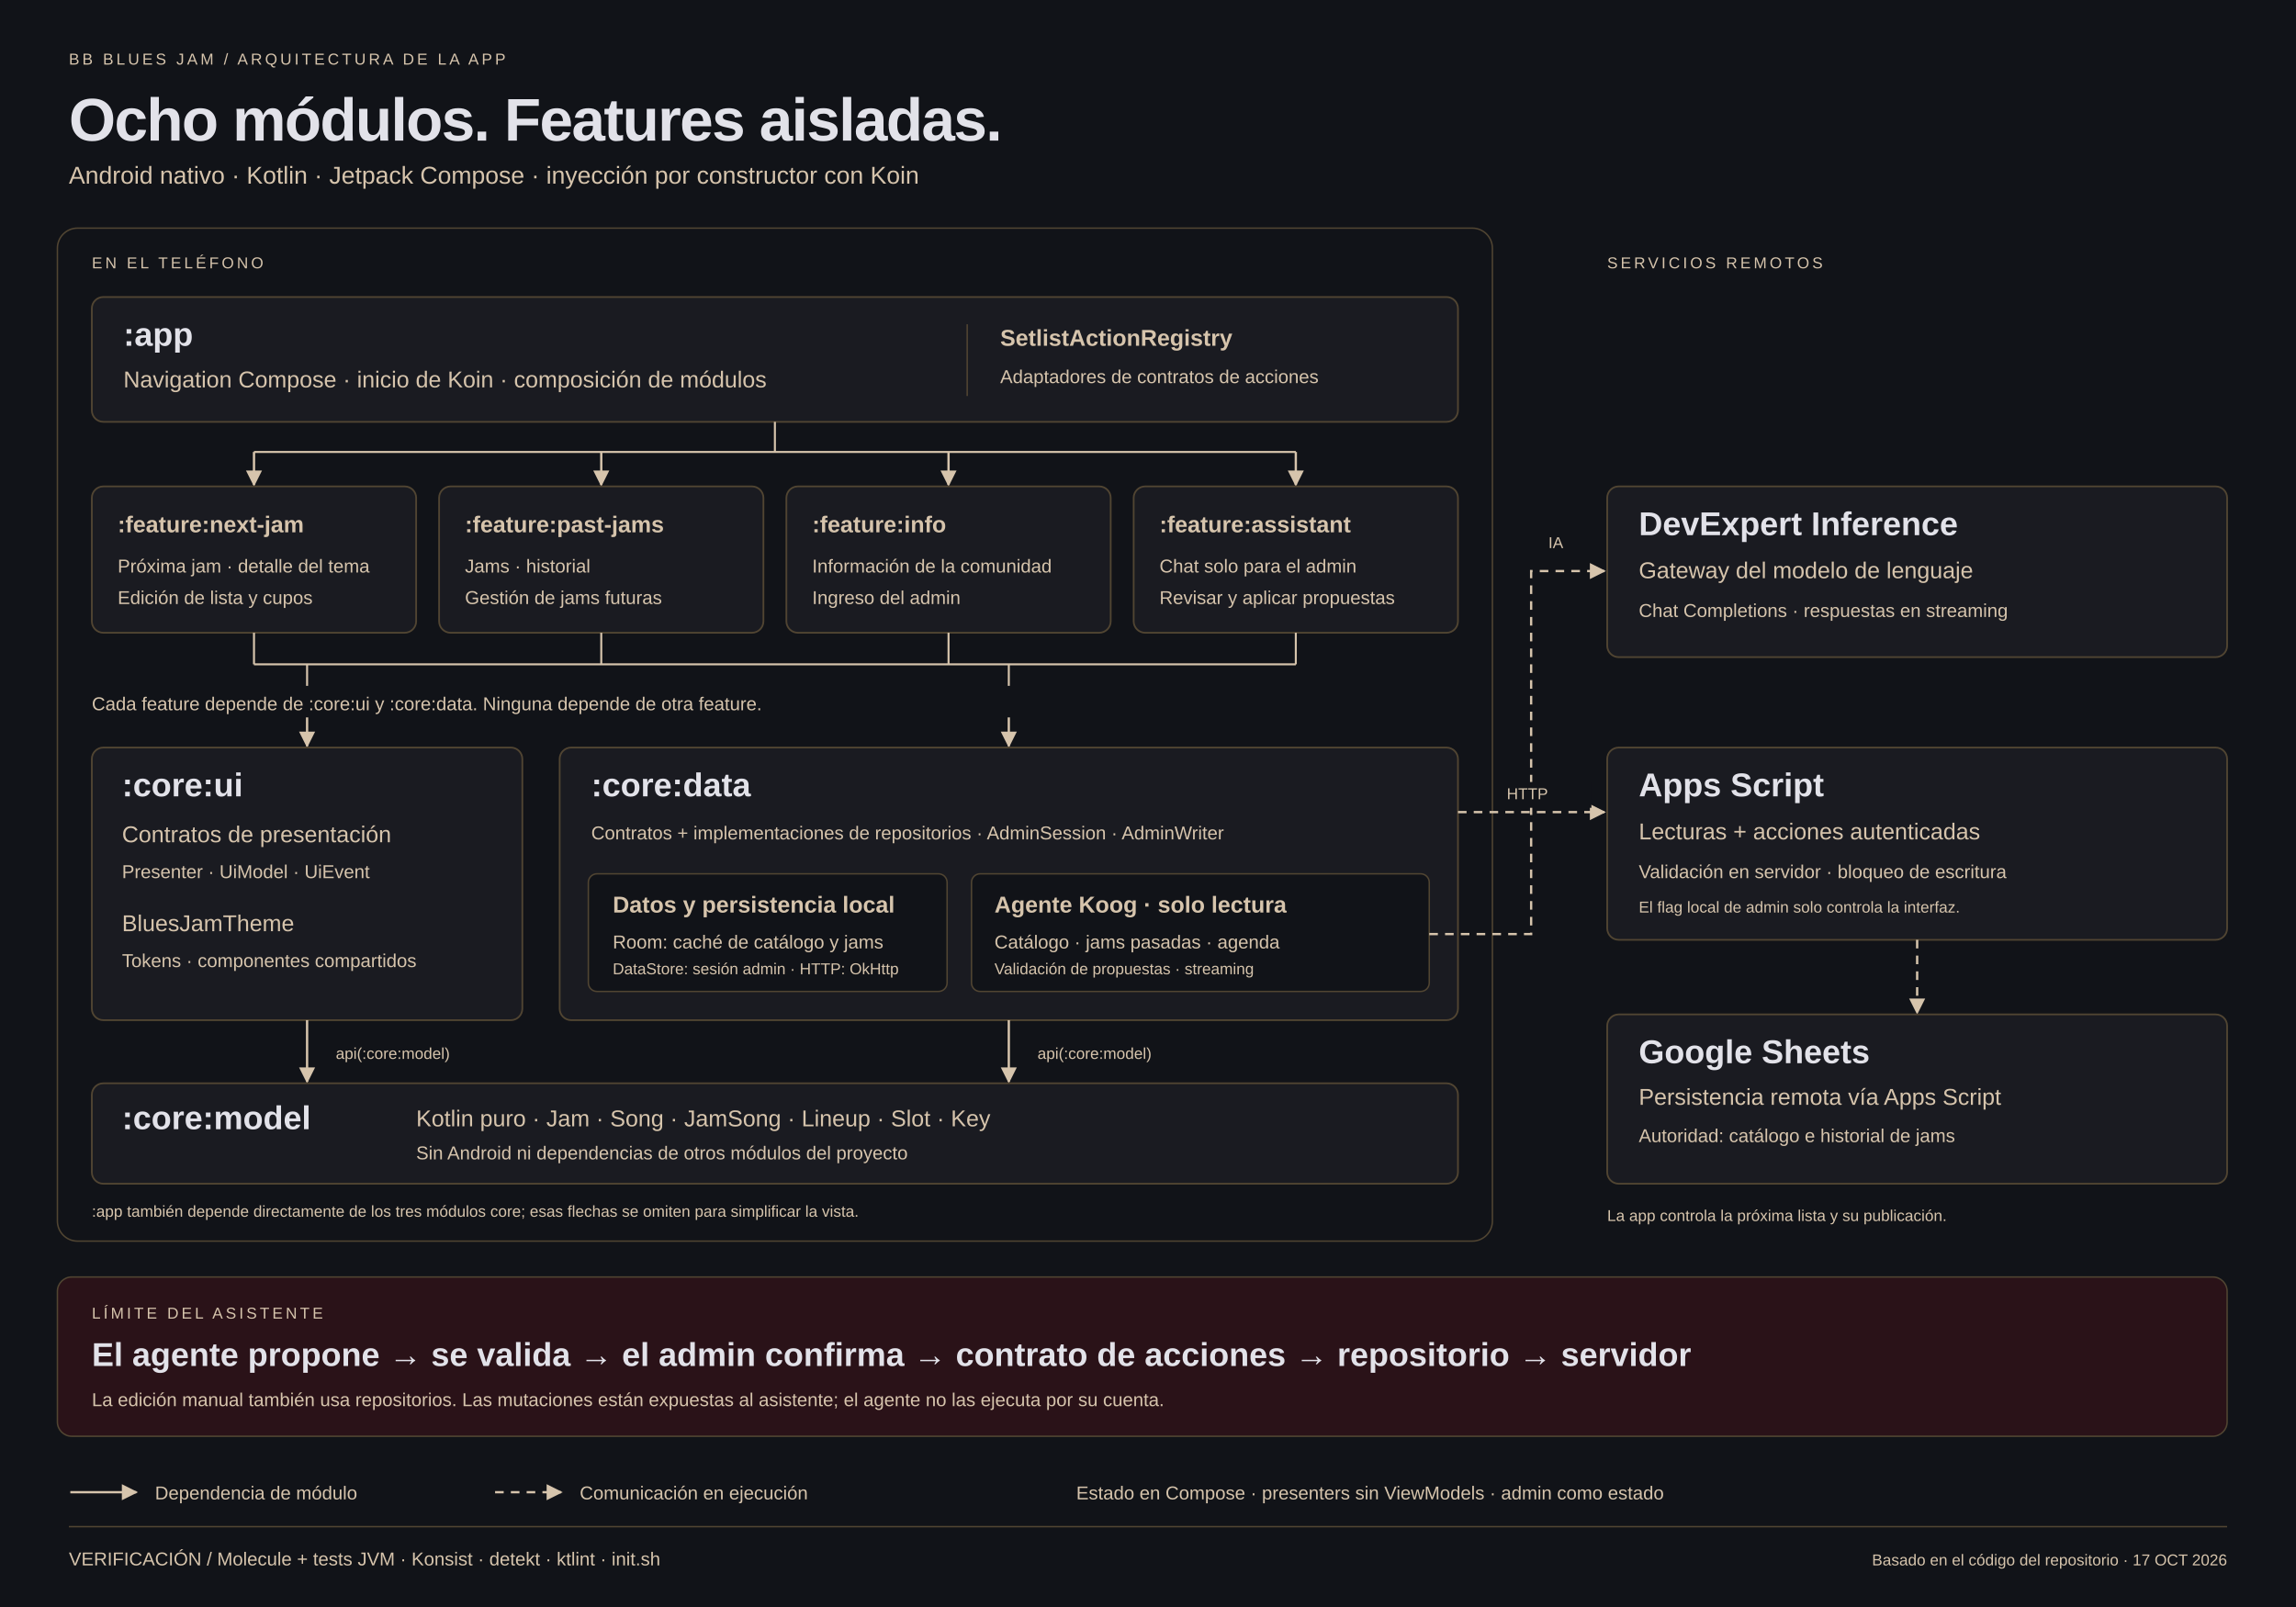
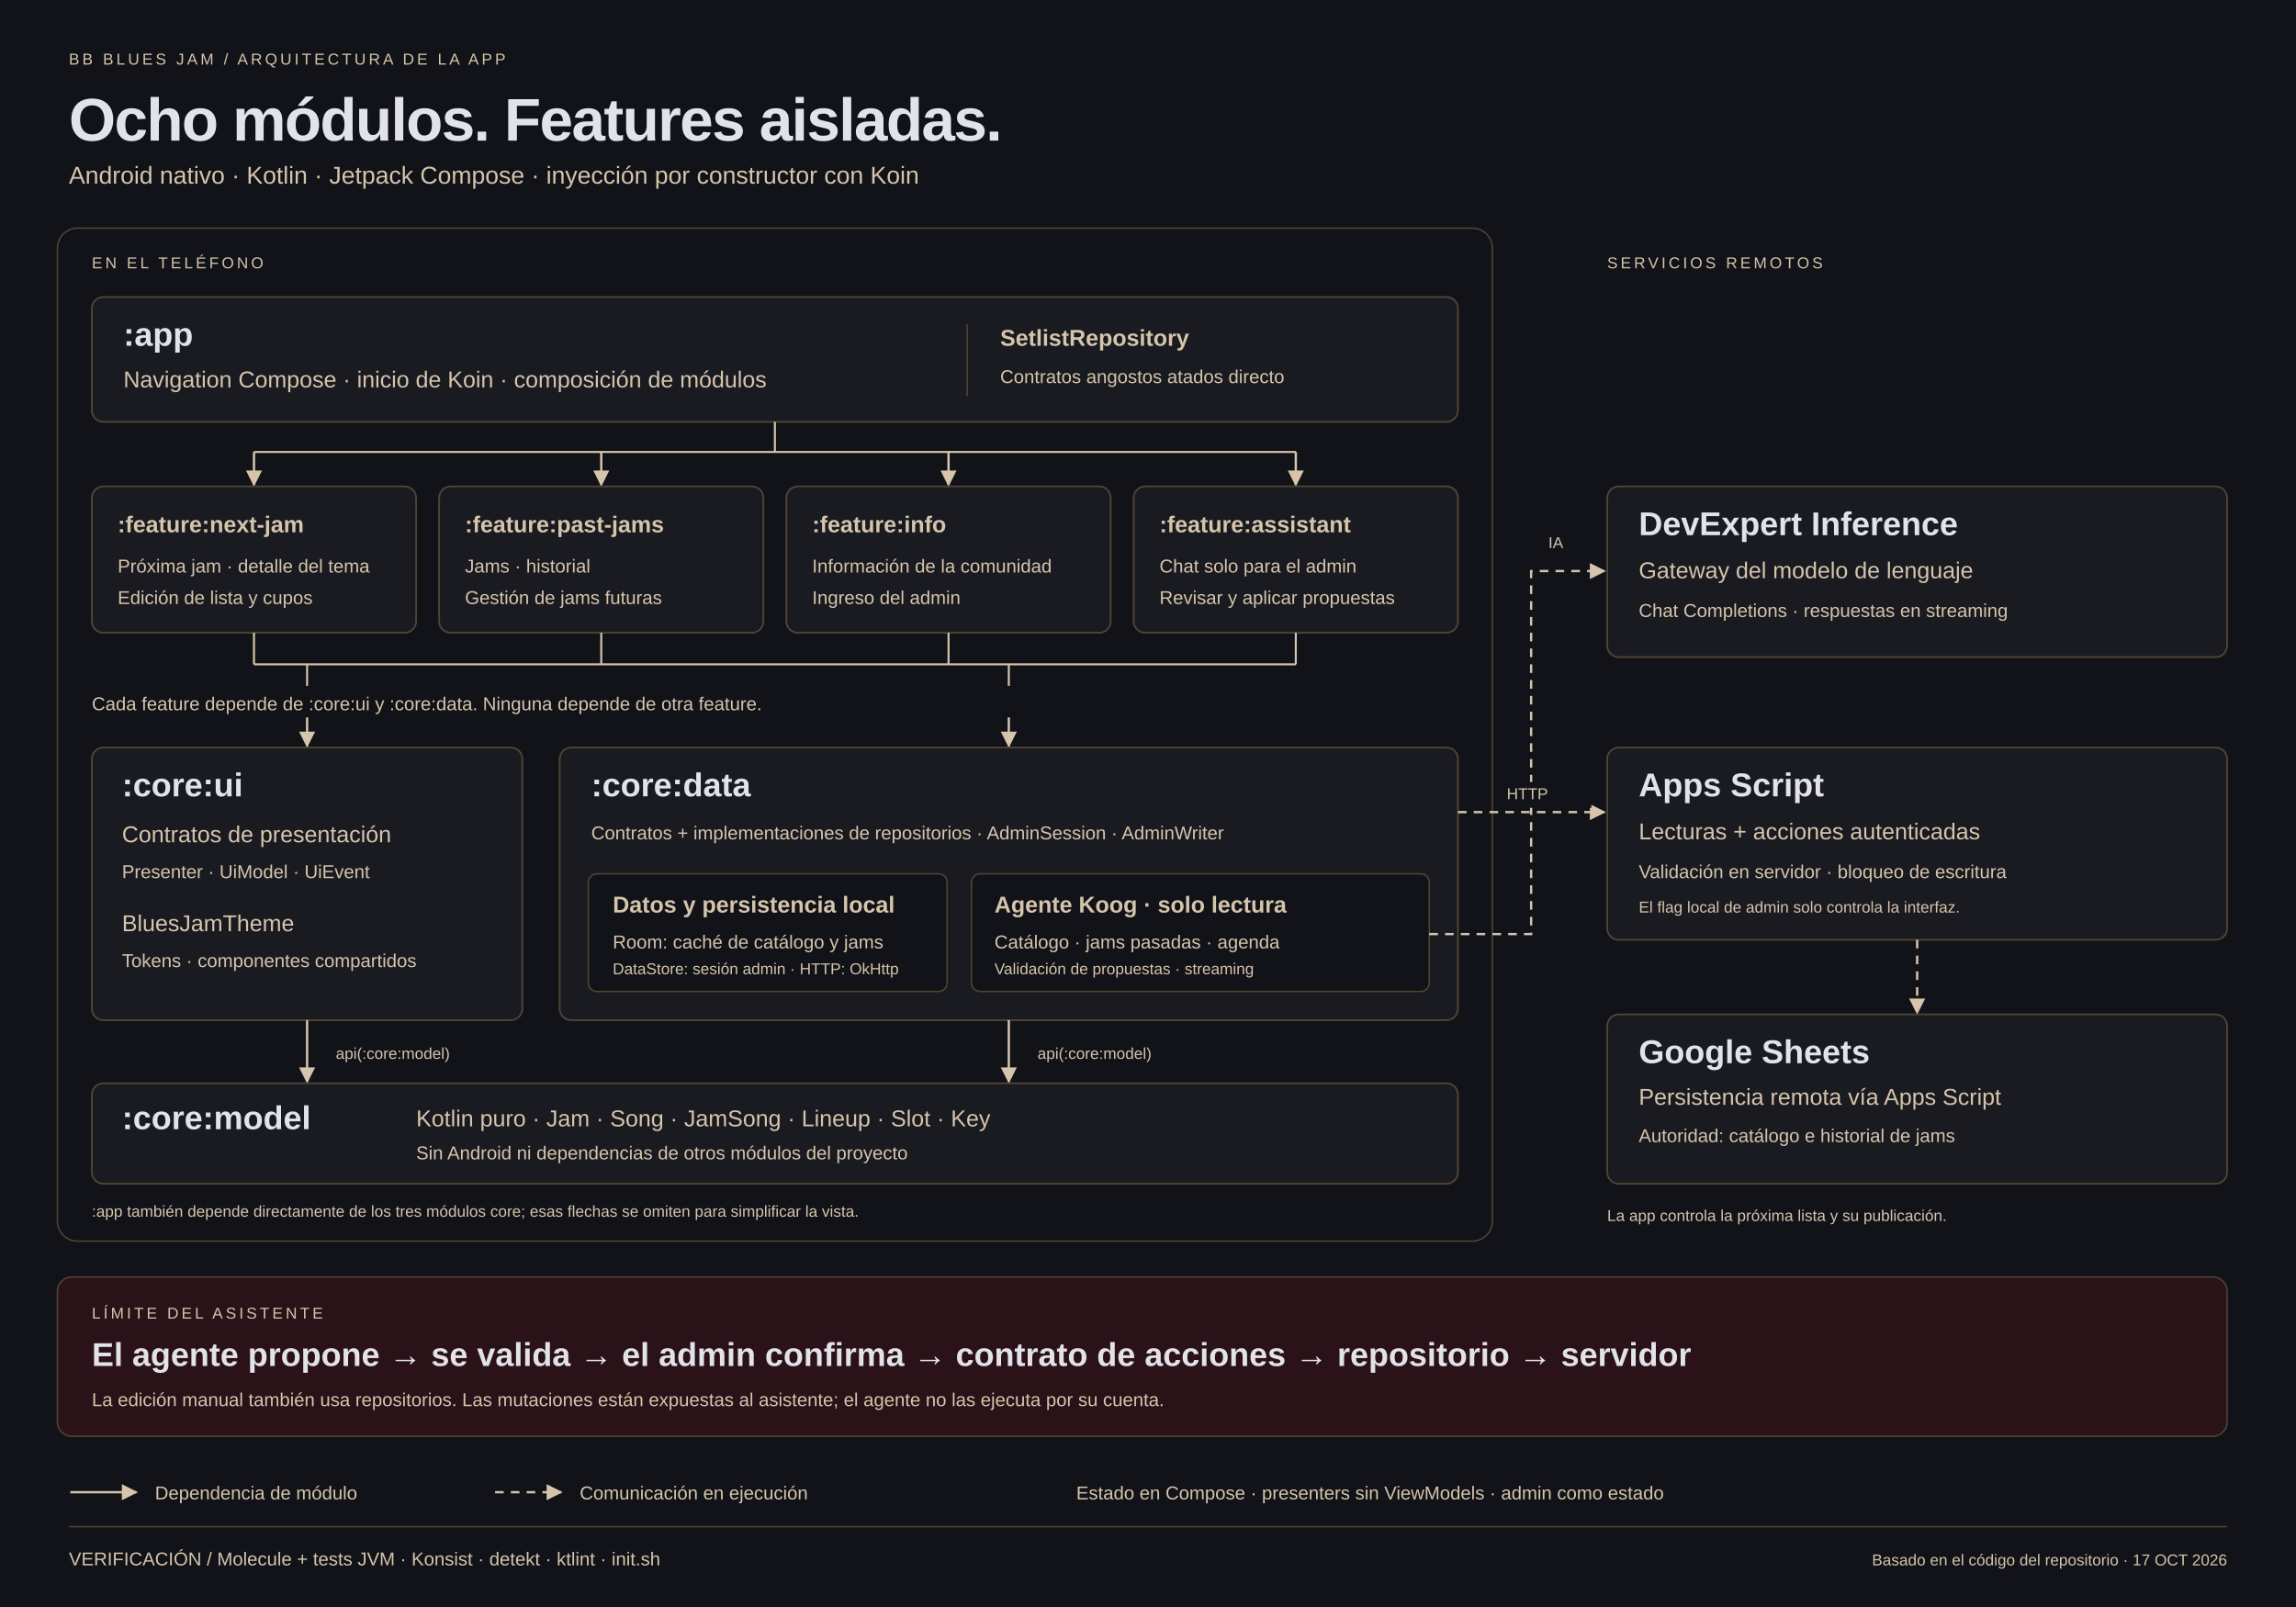
<svg xmlns="http://www.w3.org/2000/svg" width="1600" height="1120" viewBox="0 0 1600 1120" role="img" aria-labelledby="title desc">
  <defs>
    <marker id="arrow" viewBox="0 0 10 10" refX="9" refY="5" markerWidth="7" markerHeight="7" orient="auto-start-reverse">
      <path d="M0 0 10 5 0 10z" fill="#D6C4AC" />
    </marker>
    <style>
      text{font-family:Arial,Helvetica,sans-serif;fill:#E2E2E9} .headline{font-size:42px;font-weight:800;letter-spacing:-1px}.subtitle{font-size:17px;fill:#D6C4AC}.eyebrow{font-size:11px;letter-spacing:2px;fill:#D6C4AC}.module{font-size:23px;font-weight:700}.body{font-size:16px;fill:#D6C4AC}.small{font-size:13px;fill:#D6C4AC}.tiny{font-size:11px;fill:#D6C4AC}.box{fill:#1A1B21;stroke:#514532;stroke-width:1.2}.inner{fill:#111318;stroke:#514532;stroke-width:1}.dependency{fill:none;stroke:#D6C4AC;stroke-width:1.6;marker-end:url(#arrow)}.bus{fill:none;stroke:#D6C4AC;stroke-width:1.4}.http{fill:none;stroke:#D6C4AC;stroke-width:1.6;stroke-dasharray:6 5;marker-end:url(#arrow)}
    </style>
  </defs>
  <rect width="1600" height="1120" fill="#111318" />
  <text x="48" y="45" class="eyebrow">BB BLUES JAM / ARQUITECTURA DE LA APP</text>
  <text x="48" y="98" class="headline">Ocho módulos. Features aisladas.</text>
  <text x="48" y="128" class="subtitle">Android nativo · Kotlin · Jetpack Compose · inyección por constructor con Koin</text>
  <rect x="40" y="159" width="1000" height="706" rx="14" fill="none" stroke="#514532" />
  <text x="64" y="187" class="eyebrow">EN EL TELÉFONO</text>
  <text x="1120" y="187" class="eyebrow">SERVICIOS REMOTOS</text>
  <rect x="64" y="207" width="952" height="87" rx="8" class="box" />
  <text x="86" y="241" class="module">:app</text>
  <text x="86" y="270" class="body">Navigation Compose · inicio de Koin · composición de módulos</text>
  <line x1="674" y1="226" x2="674" y2="276" stroke="#514532" />
-   <text x="697" y="241" class="body" font-weight="700">SetlistActionRegistry</text>
-   <text x="697" y="267" class="small">Adaptadores de contratos de acciones</text>
+   <text x="697" y="241" class="body" font-weight="700">SetlistRepository</text>
+   <text x="697" y="267" class="small">Contratos angostos atados directo</text>
  <path d="M540 294V315M177 315H903" class="bus" />
  <path d="M177 315V338" class="dependency" />
  <path d="M419 315V338" class="dependency" />
  <path d="M661 315V338" class="dependency" />
  <path d="M903 315V338" class="dependency" />
  <rect x="64" y="339" width="226" height="102" rx="8" class="box" />
  <text x="82" y="371" class="body" font-weight="700">:feature:next-jam</text>
  <text x="82" y="399" class="small">Próxima jam · detalle del tema</text>
  <text x="82" y="421" class="small">Edición de lista y cupos</text>
  <rect x="306" y="339" width="226" height="102" rx="8" class="box" />
  <text x="324" y="371" class="body" font-weight="700">:feature:past-jams</text>
  <text x="324" y="399" class="small">Jams · historial</text>
  <text x="324" y="421" class="small">Gestión de jams futuras</text>
  <rect x="548" y="339" width="226" height="102" rx="8" class="box" />
  <text x="566" y="371" class="body" font-weight="700">:feature:info</text>
  <text x="566" y="399" class="small">Información de la comunidad</text>
  <text x="566" y="421" class="small">Ingreso del admin</text>
  <rect x="790" y="339" width="226" height="102" rx="8" class="box" />
  <text x="808" y="371" class="body" font-weight="700">:feature:assistant</text>
  <text x="808" y="399" class="small">Chat solo para el admin</text>
  <text x="808" y="421" class="small">Revisar y aplicar propuestas</text>
  <path d="M177 441V463M419 441V463M661 441V463M903 441V463M177 463H903" class="bus" />
  <text x="64" y="495" class="small">Cada feature depende de :core:ui y :core:data. Ninguna depende de otra feature.</text>
  <path d="M214 463V478M703 463V478" class="bus" />
  <path d="M214 500V520" class="dependency" />
  <path d="M703 500V520" class="dependency" />
  <rect x="64" y="521" width="300" height="190" rx="8" class="box" />
  <text x="85" y="555" class="module">:core:ui</text>
  <text x="85" y="587" class="body">Contratos de presentación</text>
  <text x="85" y="612" class="small">Presenter · UiModel · UiEvent</text>
  <text x="85" y="649" class="body">BluesJamTheme</text>
  <text x="85" y="674" class="small">Tokens · componentes compartidos</text>
  <rect x="390" y="521" width="626" height="190" rx="8" class="box" />
  <text x="412" y="555" class="module">:core:data</text>
  <text x="412" y="585" class="small">Contratos + implementaciones de repositorios · AdminSession · AdminWriter</text>
  <rect x="410" y="609" width="250" height="82" rx="6" class="inner" />
  <text x="427" y="636" class="body" font-weight="700">Datos y persistencia local</text>
  <text x="427" y="661" class="small">Room: caché de catálogo y jams</text>
  <text x="427" y="679" class="tiny">DataStore: sesión admin · HTTP: OkHttp</text>
  <rect x="677" y="609" width="319" height="82" rx="6" class="inner" />
  <text x="693" y="636" class="body" font-weight="700">Agente Koog · solo lectura</text>
  <text x="693" y="661" class="small">Catálogo · jams pasadas · agenda</text>
  <text x="693" y="679" class="tiny">Validación de propuestas · streaming</text>
  <path d="M214 711V754" class="dependency" />
  <path d="M703 711V754" class="dependency" />
  <text x="234" y="738" class="tiny">api(:core:model)</text>
  <text x="723" y="738" class="tiny">api(:core:model)</text>
  <rect x="64" y="755" width="952" height="70" rx="8" class="box" />
  <text x="85" y="787" class="module">:core:model</text>
  <text x="290" y="785" class="body">Kotlin puro · Jam · Song · JamSong · Lineup · Slot · Key</text>
  <text x="290" y="808" class="small">Sin Android ni dependencias de otros módulos del proyecto</text>
  <text x="64" y="848" class="tiny">:app también depende directamente de los tres módulos core; esas flechas se omiten para simplificar la vista.</text>
  <rect x="1120" y="339" width="432" height="119" rx="8" class="box" />
  <text x="1142" y="373" class="module">DevExpert Inference</text>
  <text x="1142" y="403" class="body">Gateway del modelo de lenguaje</text>
  <text x="1142" y="430" class="small">Chat Completions · respuestas en streaming</text>
  <path d="M996 651H1067V398H1118" class="http" />
  <text x="1079" y="382" class="tiny">IA</text>
  <rect x="1120" y="521" width="432" height="134" rx="8" class="box" />
  <text x="1142" y="555" class="module">Apps Script</text>
  <text x="1142" y="585" class="body">Lecturas + acciones autenticadas</text>
  <text x="1142" y="612" class="small">Validación en servidor · bloqueo de escritura</text>
  <text x="1142" y="636" class="tiny">El flag local de admin solo controla la interfaz.</text>
  <path d="M1016 566H1118" class="http" />
  <rect x="1044" y="545" width="65" height="18" fill="#111318" />
  <text x="1050" y="557" class="tiny">HTTP</text>
  <path d="M1336 655V706" class="http" />
  <rect x="1120" y="707" width="432" height="118" rx="8" class="box" />
  <text x="1142" y="741" class="module">Google Sheets</text>
  <text x="1142" y="770" class="body">Persistencia remota vía Apps Script</text>
  <text x="1142" y="796" class="small">Autoridad: catálogo e historial de jams</text>
  <text x="1120" y="851" class="tiny">La app controla la próxima lista y su publicación.</text>
  <rect x="40" y="890" width="1512" height="111" rx="10" fill="#2A1218" stroke="#514532" />
  <text x="64" y="919" class="eyebrow">LÍMITE DEL ASISTENTE</text>
  <text x="64" y="952" class="module" font-size="21">El agente propone → se valida → el admin confirma → contrato de acciones → repositorio → servidor</text>
  <text x="64" y="980" class="small">La edición manual también usa repositorios. Las mutaciones están expuestas al asistente; el agente no las ejecuta por su cuenta.</text>
  <path d="M49 1040H95" class="dependency" />
  <text x="108" y="1045" class="small">Dependencia de módulo</text>
  <path d="M345 1040H391" class="http" />
  <text x="404" y="1045" class="small">Comunicación en ejecución</text>
  <text x="750" y="1045" class="small">Estado en Compose · presenters sin ViewModels · admin como estado</text>
  <line x1="48" y1="1064" x2="1552" y2="1064" stroke="#514532" />
  <text x="48" y="1091" class="small">VERIFICACIÓN / Molecule + tests JVM · Konsist · detekt · ktlint · init.sh</text>
  <text x="1552" y="1091" text-anchor="end" class="tiny">Basado en el código del repositorio · 17 OCT 2026</text>
</svg>
